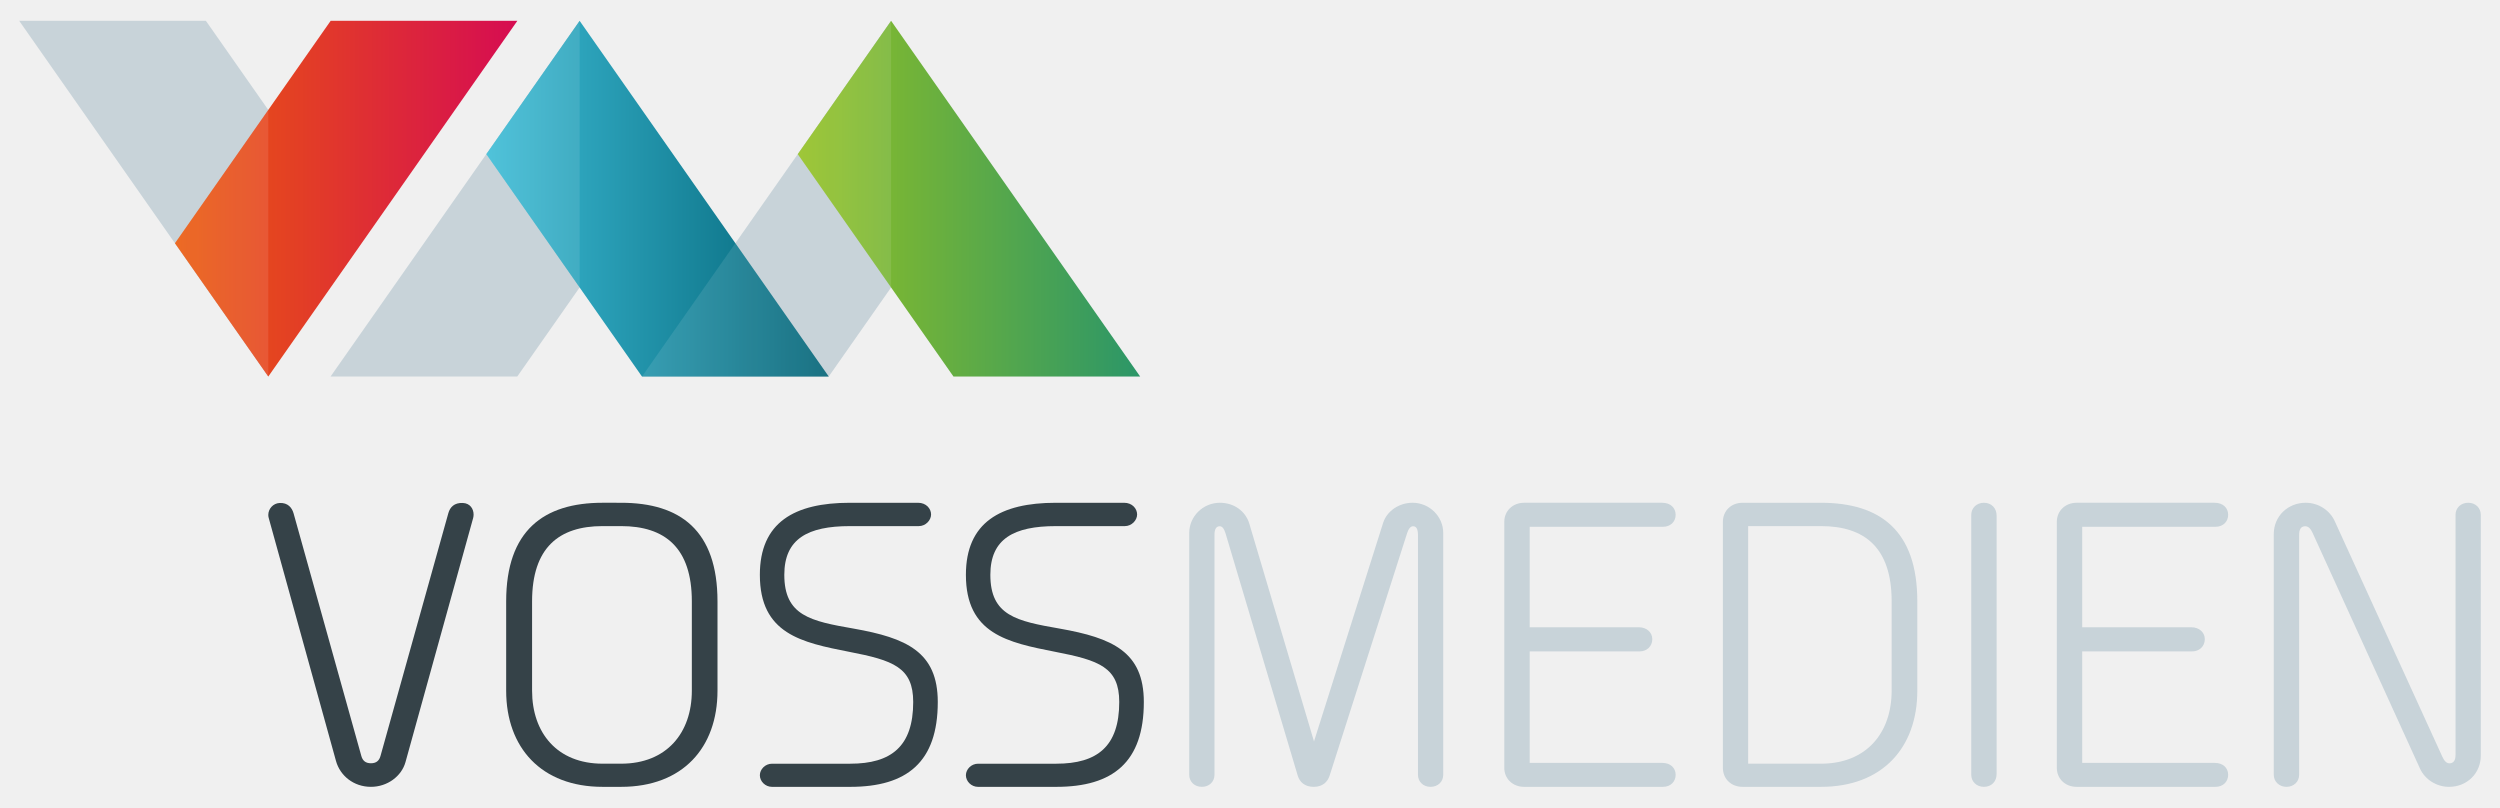
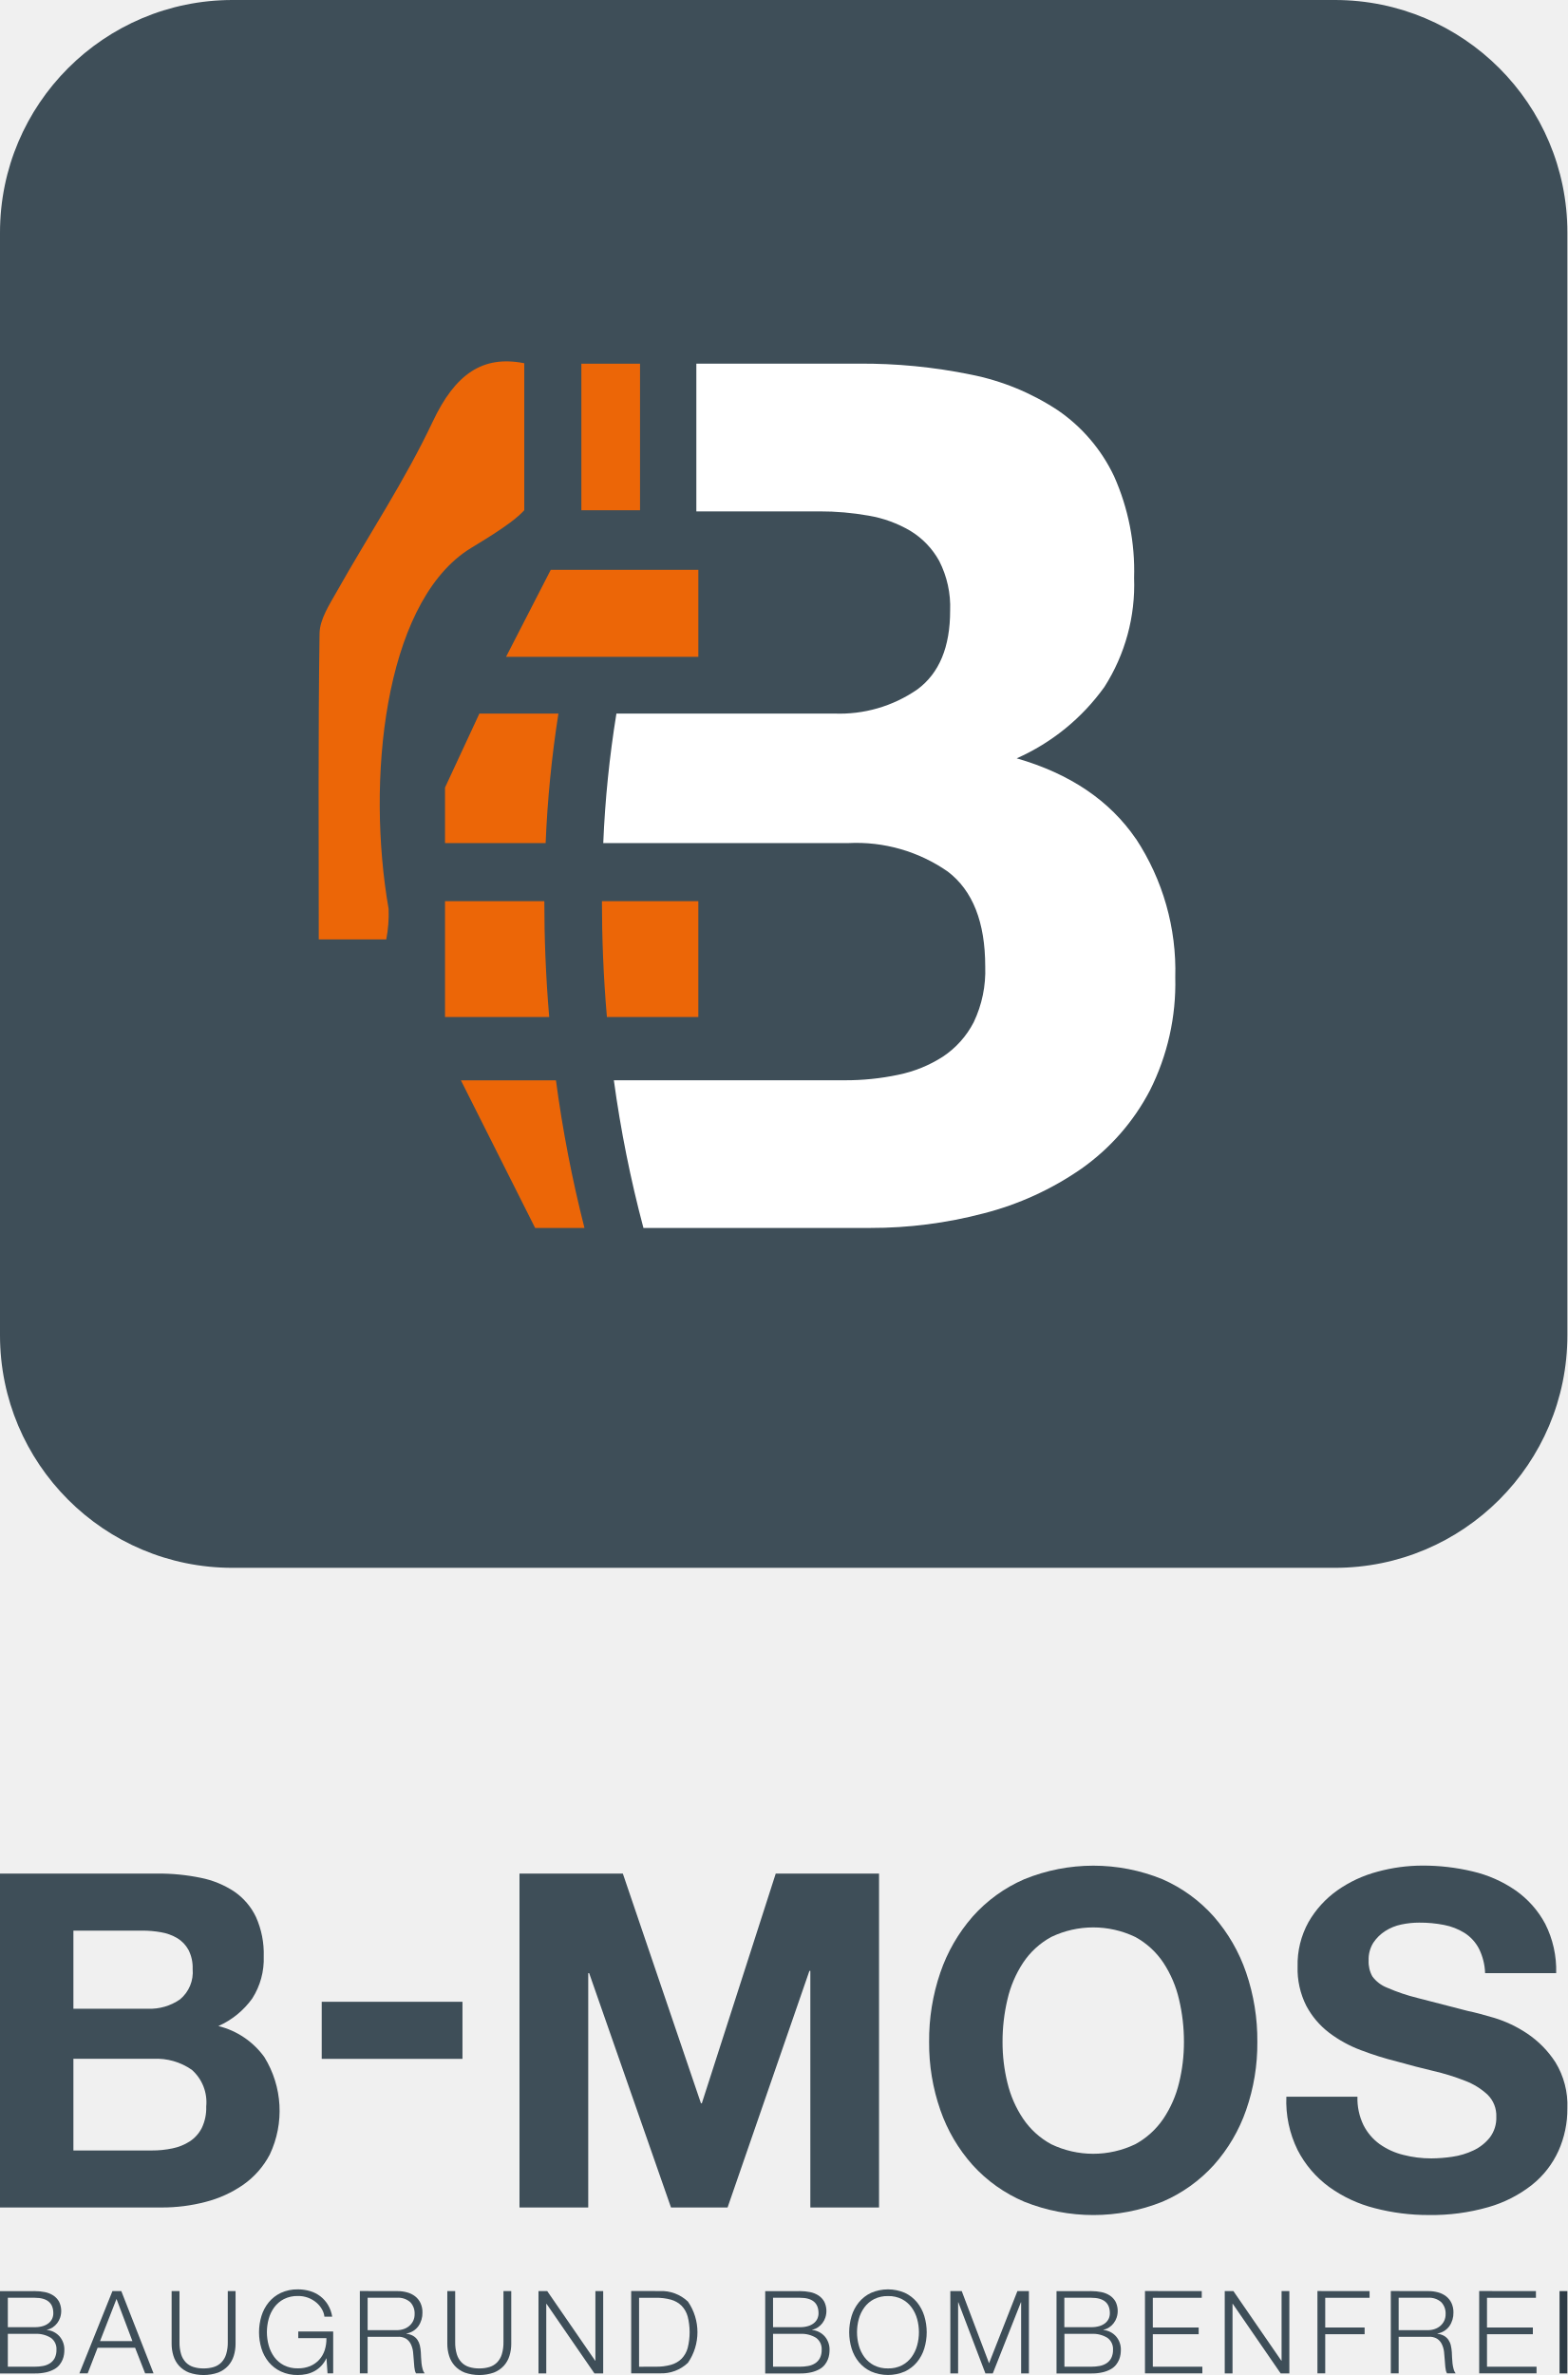
- <svg xmlns="http://www.w3.org/2000/svg" version="1.1" id="Ebene_1" x="0px" y="0px" width="250px" viewBox="0 0 780 252" enable-background="new 0 0 780 252" xml:space="preserve">
-   <g>
-     <polygon fill="#C8D3D9" points="248.903,48.091 229.433,75.881 200.303,117.48 258.563,117.48 278.023,89.69 278.023,6.5  " />
-     <polygon fill="#C8D3D9" points="180.853,6.5 180.853,6.511 180.843,6.5  " />
-     <g>
-       <path fill="#354248" d="M139.883,160.11c0.527-1.884,1.864-3.298,4.515-3.186c2.304,0.095,3.363,1.874,3.363,3.622    c0,0.355-0.044,0.713-0.131,1.052l-21.119,76.182c-1.221,4.4-5.645,7.713-10.773,7.713c-5.403,0-9.638-3.476-10.903-8.05    l-20.997-75.843c-0.089-0.314-0.131-0.632-0.131-0.946c0-1.884,1.482-3.635,3.562-3.728c2.555-0.11,3.839,1.483,4.335,3.267    l21.138,75.69c0.426,1.521,1.39,2.254,2.996,2.254c1.581,0,2.545-0.732,2.971-2.254L139.883,160.11z" />
-       <path fill="#354248" d="M193.78,156.864c18.53,0,30.079,8.7,30.079,30.763v27.875c0,17.753-10.844,29.993-30.081,29.993h-5.774    c-19.106,0-30.079-12.23-30.079-29.995v-27.873c0-22.074,11.676-30.766,30.079-30.766L193.78,156.864z M166.01,215.5    c0,13.113,7.787,22.769,21.997,22.769h5.773c14.258,0,22.073-9.66,22.073-22.769v-27.873c0-16.743-8.398-23.482-22.073-23.482    h-5.775c-13.629,0-21.997,6.736-21.997,23.482L166.01,215.5z" />
-       <path fill="#354248" d="M240.871,245.5c-2.117,0-3.796-1.734-3.796-3.622c0-1.852,1.679-3.603,3.796-3.603h24.402    c12.808,0,19.646-5.411,19.646-19.252c0-10.796-6.224-13.006-20.021-15.665c-14.763-2.899-27.823-5.565-27.823-24.017    c0-16.356,10.785-22.476,28.073-22.476h21.301c2.523,0,4.047,1.84,4.047,3.642c0,1.85-1.719,3.641-3.834,3.641h-21.514    c-13.079,0-20.445,3.94-20.445,15.193c0,12.766,8.204,14.446,21.667,16.787c16.423,2.908,26.217,7.231,26.217,22.894    c0,18.786-9.654,26.476-27.313,26.476L240.871,245.5z" />
-       <path fill="#354248" d="M305.156,245.5c-2.116,0-3.796-1.734-3.796-3.622c0-1.852,1.68-3.603,3.796-3.603h24.401    c12.81,0,19.646-5.411,19.646-19.252c0-10.796-6.222-13.006-20.021-15.665c-14.759-2.899-27.821-5.565-27.821-24.017    c0-16.356,10.786-22.476,28.074-22.476h21.302c2.521,0,4.044,1.84,4.044,3.642c0,1.85-1.717,3.641-3.835,3.641h-21.511    c-13.081,0-20.446,3.94-20.446,15.193c0,12.766,8.204,14.446,21.668,16.787c16.42,2.908,26.217,7.231,26.217,22.894    c0,18.786-9.656,26.476-27.315,26.476L305.156,245.5z" />
-       <path fill="#C8D3D9" d="M431.554,163.075c1.195-3.638,4.942-6.214,9.164-6.214c5.286,0,9.567,4.281,9.567,9.416v75.469    c0,2.1-1.591,3.749-3.958,3.749c-2.332,0-3.922-1.649-3.922-3.749v-74.884c0-1.729-0.48-2.557-1.35-2.661    c-0.916-0.109-1.576,0.704-2.053,2.192l-24.157,75.597c-0.641,2.008-2.235,3.505-4.939,3.505c-2.822,0-4.414-1.479-5.021-3.516    l-22.511-75.553c-0.446-1.508-1.112-2.394-2.06-2.226c-0.893,0.159-1.396,0.932-1.396,2.661v74.884c0,2.1-1.592,3.749-3.922,3.749    c-2.369,0-3.959-1.649-3.959-3.749v-75.469c0-5.135,4.282-9.416,9.567-9.416c4.398,0,7.977,2.587,9.166,6.468l20.197,67.993    L431.554,163.075z" />
-       <path fill="#C8D3D9" d="M469.341,162.807c0-3.423,2.656-5.945,6.177-5.945h43.076c2.694,0,4.207,1.688,4.207,3.766    c0,2.098-1.549,3.731-3.959,3.731h-41.581v31.346h34.044c2.513,0,4.212,1.634,4.212,3.731c0,2.226-1.73,3.803-3.96,3.803h-34.296    v34.782h41.333c2.669,0,4.208,1.63,4.208,3.726c0,2.079-1.527,3.749-3.96,3.749h-43.324c-3.521,0-6.177-2.504-6.177-5.927V162.807    z" />
-       <path fill="#C8D3D9" d="M537.538,162.811c0-3.4,2.547-5.946,6.14-5.946h24.443c18.531,0,30.08,8.7,30.08,30.763v27.875    c0,17.757-10.888,29.993-30.08,29.993h-24.443c-3.593,0-6.14-2.528-6.14-5.927V162.811z M590.194,187.627    c0-16.741-8.396-23.482-22.073-23.482h-22.699v74.128h22.699c14.255,0,22.073-9.661,22.073-22.769V187.627z" />
-       <path fill="#C8D3D9" d="M615.03,160.627c0-2.114,1.648-3.766,3.959-3.766c2.308,0,3.956,1.64,3.956,4.019v80.617    c0,2.378-1.648,3.998-3.956,3.998c-2.311,0-3.959-1.634-3.959-3.749V160.627z" />
-       <path fill="#C8D3D9" d="M641.728,162.807c0-3.423,2.654-5.945,6.176-5.945h43.074c2.693,0,4.211,1.688,4.211,3.766    c0,2.098-1.553,3.731-3.961,3.731h-41.582v31.346h34.045c2.512,0,4.211,1.634,4.211,3.731c0,2.226-1.729,3.803-3.957,3.803    h-34.297v34.782h41.33c2.672,0,4.211,1.63,4.211,3.726c0,2.079-1.529,3.749-3.959,3.749h-43.326c-3.521,0-6.176-2.504-6.176-5.927    V162.807z" />
-       <path fill="#C8D3D9" d="M766.128,160.627c0-2.097,1.59-3.766,3.961-3.766c2.328,0,3.918,1.669,3.918,3.766v75.135    c0,5.452-4.24,9.733-9.904,9.733c-3.961,0-7.529-2.334-9.057-5.681l-33.547-73.615c-0.625-1.375-1.418-2.128-2.533-1.998    c-1.055,0.125-1.633,0.932-1.633,2.661v74.884c0,2.115-1.646,3.749-3.957,3.749c-2.25,0-3.959-1.618-3.959-3.749v-75.133    c0-5.46,4.289-9.752,9.982-9.752c3.975,0,7.494,2.363,9.021,5.702l33.609,73.578c0.629,1.373,1.412,2.161,2.506,1.996    c1.023-0.154,1.596-0.931,1.596-2.658L766.128,160.627z" />
-     </g>
-     <polygon fill="#C8D3D9" points="64.243,6.5 5.993,6.5 54.583,75.891 83.703,117.48 83.703,34.29  " />
-     <polygon fill="#C8D3D9" points="180.843,6.5 151.723,48.091 103.133,117.48 161.383,117.48 180.843,89.69 180.853,89.69   180.853,6.511  " />
-     <linearGradient id="SVGID_1_" gradientUnits="userSpaceOnUse" x1="54.583" y1="61.99" x2="161.413" y2="61.99">
-       <stop offset="0" style="stop-color:#EA5B0C" />
-       <stop offset="1" style="stop-color:#D60C52" />
-     </linearGradient>
-     <polygon fill="url(#SVGID_1_)" points="103.163,6.5 83.703,34.29 54.583,75.891 83.703,117.48 112.833,75.891 161.413,6.5  " />
-     <linearGradient id="SVGID_2_" gradientUnits="userSpaceOnUse" x1="151.723" y1="61.99" x2="258.563" y2="61.99">
-       <stop offset="0" style="stop-color:#3DBCD6" />
-       <stop offset="1" style="stop-color:#016275" />
-     </linearGradient>
-     <polygon fill="url(#SVGID_2_)" points="229.433,75.881 209.973,48.091 180.853,6.511 180.843,6.5 151.723,48.091 180.843,89.69   200.303,117.48 258.563,117.48  " />
-     <linearGradient id="SVGID_3_" gradientUnits="userSpaceOnUse" x1="248.903" y1="61.99" x2="355.733" y2="61.99">
-       <stop offset="0" style="stop-color:#94C122" />
-       <stop offset="1" style="stop-color:#2B9668" />
-     </linearGradient>
-     <polygon fill="url(#SVGID_3_)" points="307.153,48.091 278.023,6.5 248.903,48.091 278.023,89.69 297.483,117.48 355.733,117.48   " />
-     <polygon opacity="0.1" fill="#FFFFFF" points="180.853,6.511 180.853,89.69 180.843,89.69 151.723,48.091 180.843,6.5  " />
-     <polygon opacity="0.1" fill="#FFFFFF" points="258.563,117.48 200.303,117.48 229.433,75.881  " />
-     <polygon opacity="0.1" fill="#FFFFFF" points="278.023,6.5 278.023,89.69 248.903,48.091  " />
-     <polygon opacity="0.1" fill="#FFFFFF" points="83.703,34.29 83.703,117.48 54.583,75.891  " />
+ <svg xmlns="http://www.w3.org/2000/svg" id="Gruppe_2" data-name="Gruppe 2" width="140.94" height="213.5" viewBox="0 0 140.94 213.5">
+   <defs>
+     <clipPath id="clip-path">
+       <rect id="Rechteck_4" data-name="Rechteck 4" width="140.94" height="213.5" fill="#3e4e58" />
+     </clipPath>
+   </defs>
+   <g id="Gruppe_1" data-name="Gruppe 1" clip-path="url(#clip-path)">
+     <path id="Pfad_1" data-name="Pfad 1" d="M120.03,140.94H20.911A20.911,20.911,0,0,1,0,120.029V20.911A20.911,20.911,0,0,1,20.911,0H120.03A20.911,20.911,0,0,1,140.94,20.911v99.118A20.911,20.911,0,0,1,120.03,140.94" fill="#3e4e58" />
+     <path id="Pfad_2" data-name="Pfad 2" d="M3.13,276.047a3.945,3.945,0,0,0,.746-.067,1.7,1.7,0,0,0,.622-.243,1.251,1.251,0,0,0,.425-.471,1.586,1.586,0,0,0,.155-.741,1.228,1.228,0,0,0-.5-1.072,2.471,2.471,0,0,0-1.445-.358H.705v2.953Zm0-3.553a2.44,2.44,0,0,0,.735-.1,1.514,1.514,0,0,0,.518-.269,1.108,1.108,0,0,0,.311-.4,1.167,1.167,0,0,0,.1-.487q0-1.387-1.668-1.388H.705v2.642Zm0-3.242a4.492,4.492,0,0,1,.9.088,2.173,2.173,0,0,1,.757.3,1.6,1.6,0,0,1,.523.559,1.9,1.9,0,0,1,.1,1.43,1.713,1.713,0,0,1-.264.5,1.677,1.677,0,0,1-.4.378,1.5,1.5,0,0,1-.523.218v.021a1.742,1.742,0,0,1,1.14.585,1.8,1.8,0,0,1,.425,1.217,2.932,2.932,0,0,1-.031.4,1.961,1.961,0,0,1-.124.456,1.923,1.923,0,0,1-.269.461,1.593,1.593,0,0,1-.472.4,2.841,2.841,0,0,1-.724.28,4.29,4.29,0,0,1-1.031.109H0v-7.4Z" transform="translate(0 -63.293)" fill="#3e4e58" />
+     <path id="Pfad_3" data-name="Pfad 3" d="M14.1,273.747l-1.43-3.792-1.481,3.792Zm-1-4.5,2.9,7.4h-.757l-.9-2.3H10.969l-.891,2.3H9.331l2.974-7.4Z" transform="translate(-2.193 -63.293)" fill="#3e4e58" />
+     <path id="Pfad_4" data-name="Pfad 4" d="M20.884,269.251v4.579a3.582,3.582,0,0,0,.145,1.093,1.819,1.819,0,0,0,.425.735,1.642,1.642,0,0,0,.684.415,2.977,2.977,0,0,0,.912.129,3.015,3.015,0,0,0,.922-.129,1.642,1.642,0,0,0,.684-.415,1.837,1.837,0,0,0,.425-.735,3.606,3.606,0,0,0,.145-1.093v-4.579h.7v4.734a3.622,3.622,0,0,1-.16,1.082,2.38,2.38,0,0,1-.508.9,2.415,2.415,0,0,1-.891.606,4,4,0,0,1-2.631,0,2.412,2.412,0,0,1-.89-.606,2.37,2.37,0,0,1-.508-.9,3.6,3.6,0,0,1-.161-1.082v-4.734Z" transform="translate(-4.744 -63.293)" fill="#3e4e58" />
+     <path id="Pfad_5" data-name="Pfad 5" d="M36.609,276.6l-.093-1.347H36.5a2.507,2.507,0,0,1-1.067,1.145,2.665,2.665,0,0,1-.711.264,3.652,3.652,0,0,1-.782.083,3.482,3.482,0,0,1-1.528-.317,3.164,3.164,0,0,1-1.093-.844,3.573,3.573,0,0,1-.652-1.222,5,5,0,0,1,0-2.922,3.631,3.631,0,0,1,.652-1.227,3.145,3.145,0,0,1,1.093-.85,3.494,3.494,0,0,1,1.528-.316,3.815,3.815,0,0,1,1.1.155,2.84,2.84,0,0,1,.922.467,2.809,2.809,0,0,1,.684.766,2.957,2.957,0,0,1,.383,1.067h-.7a1.664,1.664,0,0,0-.213-.648,2.234,2.234,0,0,0-.486-.6,2.505,2.505,0,0,0-1.684-.611,2.663,2.663,0,0,0-1.264.279,2.506,2.506,0,0,0-.865.74,3.2,3.2,0,0,0-.5,1.042,4.479,4.479,0,0,0,0,2.377,3.2,3.2,0,0,0,.5,1.046,2.5,2.5,0,0,0,.865.74,2.663,2.663,0,0,0,1.264.28,2.8,2.8,0,0,0,1.093-.2,2.3,2.3,0,0,0,.813-.565,2.359,2.359,0,0,0,.5-.86,3.266,3.266,0,0,0,.156-1.088H33.978v-.6h3.139v3.76Z" transform="translate(-7.157 -63.245)" fill="#3e4e58" />
+     <path id="Pfad_6" data-name="Pfad 6" d="M45.632,272.763a1.88,1.88,0,0,0,.61-.1,1.514,1.514,0,0,0,.508-.285,1.4,1.4,0,0,0,.347-.451,1.367,1.367,0,0,0,.129-.606,1.454,1.454,0,0,0-.394-1.078,1.634,1.634,0,0,0-1.2-.394H43v2.911Zm.051-3.512a3.223,3.223,0,0,1,.865.114,2.074,2.074,0,0,1,.714.347,1.668,1.668,0,0,1,.487.6,1.938,1.938,0,0,1,.181.865,2.076,2.076,0,0,1-.363,1.222,1.653,1.653,0,0,1-1.077.663v.021a1.651,1.651,0,0,1,.6.191,1.205,1.205,0,0,1,.389.358,1.483,1.483,0,0,1,.217.5,3.735,3.735,0,0,1,.089.617c.006.125.014.277.021.456s.02.361.041.544a3.306,3.306,0,0,0,.1.518.993.993,0,0,0,.181.379h-.776a.88.88,0,0,1-.1-.254,2.247,2.247,0,0,1-.052-.311c-.01-.107-.019-.213-.026-.317s-.014-.193-.021-.269q-.021-.394-.067-.782a2.159,2.159,0,0,0-.2-.694,1.225,1.225,0,0,0-.435-.493,1.316,1.316,0,0,0-.782-.165H43v3.284h-.7v-7.4Z" transform="translate(-9.943 -63.293)" fill="#3e4e58" />
+     <path id="Pfad_7" data-name="Pfad 7" d="M53.292,269.251v4.579a3.608,3.608,0,0,0,.145,1.093,1.829,1.829,0,0,0,.425.735,1.637,1.637,0,0,0,.684.415,2.977,2.977,0,0,0,.912.129,3.015,3.015,0,0,0,.922-.129,1.642,1.642,0,0,0,.684-.415,1.837,1.837,0,0,0,.425-.735,3.608,3.608,0,0,0,.145-1.093v-4.579h.7v4.734a3.622,3.622,0,0,1-.16,1.082,2.39,2.39,0,0,1-.508.9,2.415,2.415,0,0,1-.891.606,4,4,0,0,1-2.631,0,2.406,2.406,0,0,1-.89-.606,2.37,2.37,0,0,1-.508-.9,3.574,3.574,0,0,1-.161-1.082v-4.734Z" transform="translate(-12.362 -63.293)" fill="#3e4e58" />
+     <path id="Pfad_8" data-name="Pfad 8" d="M64.088,269.251l4.31,6.257h.021v-6.257h.7v7.4h-.787l-4.31-6.257h-.021v6.257h-.7v-7.4Z" transform="translate(-14.88 -63.293)" fill="#3e4e58" />
+     <path id="Pfad_9" data-name="Pfad 9" d="M76.409,276.047a4.851,4.851,0,0,0,1.373-.171,2.2,2.2,0,0,0,.948-.544,2.241,2.241,0,0,0,.549-.964,5.813,5.813,0,0,0,0-2.839,2.243,2.243,0,0,0-.549-.963,2.2,2.2,0,0,0-.948-.544,4.849,4.849,0,0,0-1.373-.171h-1.5v6.2Zm.353-6.8a3.458,3.458,0,0,1,2.543.948,4.855,4.855,0,0,1,0,5.5,3.458,3.458,0,0,1-2.543.948H74.2v-7.4Z" transform="translate(-17.443 -63.293)" fill="#3e4e58" />
+     <path id="Pfad_10" data-name="Pfad 10" d="M93.082,276.047a3.945,3.945,0,0,0,.746-.067,1.7,1.7,0,0,0,.622-.243,1.251,1.251,0,0,0,.425-.471,1.576,1.576,0,0,0,.155-.741,1.228,1.228,0,0,0-.5-1.072,2.47,2.47,0,0,0-1.445-.358H90.657v2.953Zm0-3.553a2.436,2.436,0,0,0,.735-.1,1.517,1.517,0,0,0,.519-.269,1.114,1.114,0,0,0,.311-.4,1.168,1.168,0,0,0,.1-.487q0-1.387-1.668-1.388H90.657v2.642Zm0-3.242a4.5,4.5,0,0,1,.9.088,2.175,2.175,0,0,1,.756.3,1.6,1.6,0,0,1,.523.559,1.888,1.888,0,0,1,.1,1.43,1.713,1.713,0,0,1-.264.5,1.678,1.678,0,0,1-.4.378,1.489,1.489,0,0,1-.523.218v.021a1.742,1.742,0,0,1,1.14.585,1.8,1.8,0,0,1,.425,1.217,2.816,2.816,0,0,1-.031.4,1.96,1.96,0,0,1-.124.456,1.922,1.922,0,0,1-.269.461,1.593,1.593,0,0,1-.472.4,2.83,2.83,0,0,1-.724.28,4.29,4.29,0,0,1-1.031.109H89.953v-7.4Z" transform="translate(-21.145 -63.293)" fill="#3e4e58" />
+     <path id="Pfad_11" data-name="Pfad 11" d="M100.69,274.087a3.181,3.181,0,0,0,.5,1.046,2.493,2.493,0,0,0,.864.74,2.669,2.669,0,0,0,1.264.28,2.635,2.635,0,0,0,1.258-.28,2.505,2.505,0,0,0,.86-.74,3.194,3.194,0,0,0,.5-1.046,4.478,4.478,0,0,0,0-2.377,3.205,3.205,0,0,0-.5-1.041,2.515,2.515,0,0,0-.86-.74,2.635,2.635,0,0,0-1.258-.28,2.669,2.669,0,0,0-1.264.28,2.5,2.5,0,0,0-.864.74,3.192,3.192,0,0,0-.5,1.041,4.479,4.479,0,0,0,0,2.377m-.647-2.647a3.641,3.641,0,0,1,.652-1.228,3.145,3.145,0,0,1,1.093-.85,3.851,3.851,0,0,1,3.051,0,3.175,3.175,0,0,1,1.088.85,3.655,3.655,0,0,1,.652,1.228,5.019,5.019,0,0,1,0,2.921,3.593,3.593,0,0,1-.652,1.222,3.187,3.187,0,0,1-1.088.844,3.841,3.841,0,0,1-3.051,0,3.157,3.157,0,0,1-1.093-.844,3.579,3.579,0,0,1-.652-1.222,5.019,5.019,0,0,1,0-2.921" transform="translate(-23.466 -63.245)" fill="#3e4e58" />
+     <path id="Pfad_12" data-name="Pfad 12" d="M112.739,269.251l2.455,6.485,2.549-6.485h1.036v7.4h-.7v-6.392h-.021l-2.528,6.392h-.663l-2.434-6.392h-.021v6.392h-.7v-7.4Z" transform="translate(-26.258 -63.293)" fill="#3e4e58" />
+     <path id="Pfad_13" data-name="Pfad 13" d="M127.332,276.047a3.937,3.937,0,0,0,.745-.067,1.69,1.69,0,0,0,.622-.243,1.25,1.25,0,0,0,.425-.471,1.576,1.576,0,0,0,.155-.741,1.228,1.228,0,0,0-.5-1.072,2.469,2.469,0,0,0-1.444-.358h-2.425v2.953Zm0-3.553a2.444,2.444,0,0,0,.735-.1,1.528,1.528,0,0,0,.518-.269,1.125,1.125,0,0,0,.311-.4,1.18,1.18,0,0,0,.1-.487q0-1.387-1.668-1.388h-2.425v2.642Zm0-3.242a4.49,4.49,0,0,1,.895.088,2.173,2.173,0,0,1,.757.3,1.6,1.6,0,0,1,.523.559,1.888,1.888,0,0,1,.1,1.43,1.713,1.713,0,0,1-.264.5,1.678,1.678,0,0,1-.4.378,1.483,1.483,0,0,1-.523.218v.021a1.741,1.741,0,0,1,1.14.585,1.8,1.8,0,0,1,.425,1.217,2.816,2.816,0,0,1-.031.4,1.961,1.961,0,0,1-.124.456,1.9,1.9,0,0,1-.269.461,1.6,1.6,0,0,1-.471.4,2.86,2.86,0,0,1-.725.28,4.287,4.287,0,0,1-1.03.109H124.2v-7.4Z" transform="translate(-29.197 -63.293)" fill="#3e4e58" />
+     <path id="Pfad_14" data-name="Pfad 14" d="M139.7,269.251v.6h-4.4v2.673h4.123v.6H135.3v2.921h4.454v.6h-5.159v-7.4Z" transform="translate(-31.638 -63.293)" fill="#3e4e58" />
+     <path id="Pfad_15" data-name="Pfad 15" d="M144.75,269.251l4.31,6.257h.021v-6.257h.7v7.4H149l-4.309-6.257h-.021v6.257h-.7v-7.4Z" transform="translate(-33.841 -63.293)" fill="#3e4e58" />
+     <path id="Pfad_16" data-name="Pfad 16" d="M159.557,269.251v.6h-3.988v2.673h3.542v.6h-3.542v3.522h-.7v-7.4Z" transform="translate(-36.404 -63.293)" fill="#3e4e58" />
+     <path id="Pfad_17" data-name="Pfad 17" d="M166.827,272.763a1.881,1.881,0,0,0,.611-.1,1.522,1.522,0,0,0,.508-.285,1.409,1.409,0,0,0,.347-.451,1.367,1.367,0,0,0,.129-.606,1.457,1.457,0,0,0-.394-1.078,1.635,1.635,0,0,0-1.2-.394H164.2v2.911Zm.052-3.512a3.223,3.223,0,0,1,.865.114,2.074,2.074,0,0,1,.714.347,1.668,1.668,0,0,1,.487.6,1.938,1.938,0,0,1,.181.865,2.076,2.076,0,0,1-.363,1.222,1.655,1.655,0,0,1-1.077.663v.021a1.651,1.651,0,0,1,.6.191,1.213,1.213,0,0,1,.389.358,1.484,1.484,0,0,1,.217.5,3.736,3.736,0,0,1,.089.617q.009.187.02.456t.042.544a3.22,3.22,0,0,0,.1.518.992.992,0,0,0,.181.379h-.776a.878.878,0,0,1-.1-.254,2.247,2.247,0,0,1-.052-.311c-.01-.107-.019-.213-.026-.317s-.014-.193-.021-.269c-.014-.262-.037-.523-.067-.782a2.158,2.158,0,0,0-.2-.694,1.225,1.225,0,0,0-.435-.493,1.315,1.315,0,0,0-.782-.165H164.2v3.284h-.705v-7.4Z" transform="translate(-38.432 -63.293)" fill="#3e4e58" />
+     <path id="Pfad_18" data-name="Pfad 18" d="M178.986,269.251v.6h-4.4v2.673h4.123v.6h-4.123v2.921h4.455v.6h-5.159v-7.4Z" transform="translate(-40.874 -63.293)" fill="#3e4e58" />
+     <rect id="Rechteck_1" data-name="Rechteck 1" width="0.705" height="7.398" transform="translate(140.236 205.958)" fill="#2d3b46" />
+     <path id="Pfad_19" data-name="Pfad 19" d="M13.666,245.075a8.794,8.794,0,0,0,1.849-.189,4.546,4.546,0,0,0,1.557-.631,3.192,3.192,0,0,0,1.072-1.2,4.14,4.14,0,0,0,.4-1.934,3.884,3.884,0,0,0-1.3-3.3,5.564,5.564,0,0,0-3.448-.988H6.6v8.241Zm-.379-12.741a4.74,4.74,0,0,0,2.9-.841,3.176,3.176,0,0,0,1.136-2.733,3.487,3.487,0,0,0-.379-1.723,2.809,2.809,0,0,0-1.009-1.052,4.287,4.287,0,0,0-1.451-.526,9.648,9.648,0,0,0-1.7-.147H6.6v7.021Zm.841-12.151a18.688,18.688,0,0,1,3.91.379,8.435,8.435,0,0,1,3.028,1.24,5.783,5.783,0,0,1,1.955,2.292,8.059,8.059,0,0,1,.694,3.532,6.585,6.585,0,0,1-1.03,3.784,7.5,7.5,0,0,1-3.049,2.481,7.215,7.215,0,0,1,4.141,2.8,9.182,9.182,0,0,1,.484,8.745,7.66,7.66,0,0,1-2.376,2.712A10.517,10.517,0,0,1,18.48,249.7a15.376,15.376,0,0,1-3.932.5H0V220.183Z" transform="translate(0 -51.759)" fill="#3e4e58" />
+     <rect id="Rechteck_2" data-name="Rechteck 2" width="12.656" height="5.13" transform="translate(28.929 179.95)" fill="#3e4e58" />
+     <path id="Pfad_20" data-name="Pfad 20" d="M70.362,220.183l7.022,20.645h.084l6.643-20.645H93.4V250.2H87.222V228.928h-.083L79.78,250.2H74.693l-7.359-21.065h-.083V250.2H61.069V220.183Z" transform="translate(-14.356 -51.759)" fill="#3e4e58" />
+     <path id="Pfad_21" data-name="Pfad 21" d="M116.265,238.779A9.91,9.91,0,0,0,117.673,242a7.2,7.2,0,0,0,2.523,2.291,8.736,8.736,0,0,0,7.568,0A7.223,7.223,0,0,0,130.287,242a9.96,9.96,0,0,0,1.408-3.217,15.275,15.275,0,0,0,.441-3.679,16.422,16.422,0,0,0-.441-3.826,10.154,10.154,0,0,0-1.408-3.3,7.162,7.162,0,0,0-2.523-2.313,8.736,8.736,0,0,0-7.568,0,7.14,7.14,0,0,0-2.523,2.313,10.1,10.1,0,0,0-1.408,3.3,16.421,16.421,0,0,0-.441,3.826,15.274,15.274,0,0,0,.441,3.679m-6.034-9.923a15,15,0,0,1,2.9-5.025,13.268,13.268,0,0,1,4.646-3.363,16.437,16.437,0,0,1,12.425,0,13.318,13.318,0,0,1,4.625,3.363,15.009,15.009,0,0,1,2.9,5.025,18.747,18.747,0,0,1,1.009,6.243,18.119,18.119,0,0,1-1.009,6.118,14.613,14.613,0,0,1-2.9,4.941,13.329,13.329,0,0,1-4.625,3.3,16.7,16.7,0,0,1-12.425,0,13.279,13.279,0,0,1-4.646-3.3,14.6,14.6,0,0,1-2.9-4.941,18.12,18.12,0,0,1-1.009-6.118,18.747,18.747,0,0,1,1.009-6.243" transform="translate(-25.675 -51.539)" fill="#3e4e58" />
+     <path id="Pfad_22" data-name="Pfad 22" d="M158.154,242.584a4.766,4.766,0,0,0,1.451,1.7,6.242,6.242,0,0,0,2.123.967,10.032,10.032,0,0,0,2.523.316,13.173,13.173,0,0,0,1.892-.147,6.564,6.564,0,0,0,1.892-.568,4.109,4.109,0,0,0,1.472-1.156,2.906,2.906,0,0,0,.588-1.871,2.635,2.635,0,0,0-.778-1.977,6.171,6.171,0,0,0-2.039-1.261,20.321,20.321,0,0,0-2.859-.883q-1.6-.379-3.237-.841a28.711,28.711,0,0,1-3.28-1.03,11.218,11.218,0,0,1-2.859-1.577,7.415,7.415,0,0,1-2.04-2.417,7.342,7.342,0,0,1-.777-3.511,7.859,7.859,0,0,1,.988-4.016,8.943,8.943,0,0,1,2.585-2.838,11.282,11.282,0,0,1,3.616-1.682,15.426,15.426,0,0,1,4.037-.546,19.107,19.107,0,0,1,4.52.525,11.279,11.279,0,0,1,3.848,1.7,8.617,8.617,0,0,1,2.67,3.006,9.225,9.225,0,0,1,.988,4.436h-6.391a5.324,5.324,0,0,0-.568-2.228,3.726,3.726,0,0,0-1.283-1.388,5.439,5.439,0,0,0-1.829-.714,11.273,11.273,0,0,0-2.249-.21,7.759,7.759,0,0,0-1.6.168,4.285,4.285,0,0,0-1.451.588,3.651,3.651,0,0,0-1.072,1.052,2.818,2.818,0,0,0-.421,1.6,2.684,2.684,0,0,0,.337,1.43,2.993,2.993,0,0,0,1.324,1.01,16.917,16.917,0,0,0,2.733.925q1.744.462,4.562,1.177.841.169,2.333.61a11.2,11.2,0,0,1,2.965,1.408,8.988,8.988,0,0,1,2.544,2.586,7.362,7.362,0,0,1,1.072,4.141,9.164,9.164,0,0,1-.8,3.826,8.3,8.3,0,0,1-2.375,3.049,11.4,11.4,0,0,1-3.91,2,18.486,18.486,0,0,1-5.4.715,18.979,18.979,0,0,1-4.814-.61,12.1,12.1,0,0,1-4.121-1.913,9.445,9.445,0,0,1-2.838-3.322,9.911,9.911,0,0,1-1.01-4.793h6.392a5.5,5.5,0,0,0,.546,2.565" transform="translate(-35.546 -51.539)" fill="#3e4e58" />
+     <path id="Pfad_23" data-name="Pfad 23" d="M61.245,105.907H52.314v10.412h9.369c-.317-3.726-.441-7.219-.438-10.412" transform="translate(-12.298 -24.896)" fill="#ec6607" />
+     <path id="Pfad_24" data-name="Pfad 24" d="M70.761,105.907c0,3.185.122,6.682.447,10.412h8.221V105.907Z" transform="translate(-16.634 -24.896)" fill="#ec6607" />
+     <path id="Pfad_25" data-name="Pfad 25" d="M63.51,66.962l-4.02,7.822H76.78V66.962Z" transform="translate(-13.984 -15.741)" fill="#ec6607" />
+     <rect id="Rechteck_3" data-name="Rechteck 3" width="5.275" height="13.174" transform="translate(52.277 32.695)" fill="#ec6607" />
+     <path id="Pfad_26" data-name="Pfad 26" d="M54.182,126.96l6.677,13.276h4.434a115.879,115.879,0,0,1-2.565-13.276Z" transform="translate(-12.737 -29.845)" fill="#ec6607" />
+     <path id="Pfad_27" data-name="Pfad 27" d="M52.314,90.511V95.5h9.048a102.039,102.039,0,0,1,1.15-11.644H55.405Z" transform="translate(-12.298 -19.712)" fill="#ec6607" />
+     <path id="Pfad_28" data-name="Pfad 28" d="M118.811,85.454q-3.536-5.167-10.718-7.236a19.362,19.362,0,0,0,7.889-6.421A17.021,17.021,0,0,0,118.649,62a20.843,20.843,0,0,0-1.8-9.141,14.932,14.932,0,0,0-5.059-5.931,21.882,21.882,0,0,0-7.834-3.21,48.379,48.379,0,0,0-10.121-.98H79.287V56.018H90.356a24.988,24.988,0,0,1,4.408.381,11.045,11.045,0,0,1,3.753,1.36,7.264,7.264,0,0,1,2.612,2.721,9.038,9.038,0,0,1,.979,4.461q0,4.9-2.938,7.074a12.279,12.279,0,0,1-7.509,2.176H72.1a97.756,97.756,0,0,0-1.184,11.644H92.967a14.4,14.4,0,0,1,8.923,2.557q3.372,2.558,3.373,8.543a10.7,10.7,0,0,1-1.033,5,8.246,8.246,0,0,1-2.774,3.1,11.766,11.766,0,0,1-4.027,1.632,22.8,22.8,0,0,1-4.788.49H71.869a108.855,108.855,0,0,0,2.66,13.276h20.4a39.74,39.74,0,0,0,10.175-1.306,27.233,27.233,0,0,0,8.815-4.026,19.822,19.822,0,0,0,6.147-7.019,21.392,21.392,0,0,0,2.286-10.175,21.536,21.536,0,0,0-3.538-12.46" transform="translate(-16.671 -10.047)" fill="#fff" />
+     <path id="Pfad_29" data-name="Pfad 29" d="M55.947,42.636c-3.739-.74-6.208.967-8.226,5.237-2.537,5.37-5.766,10.195-8.642,15.305-.646,1.146-1.522,2.478-1.541,3.742-.132,9.13-.071,18.265-.071,27.514h6.069a11.936,11.936,0,0,0,.212-2.746c-2.012-11.528-.415-27.143,7.011-32.185.82-.558,3.947-2.279,5.188-3.653Z" transform="translate(-8.804 -9.983)" fill="#ec6607" />
  </g>
</svg>
